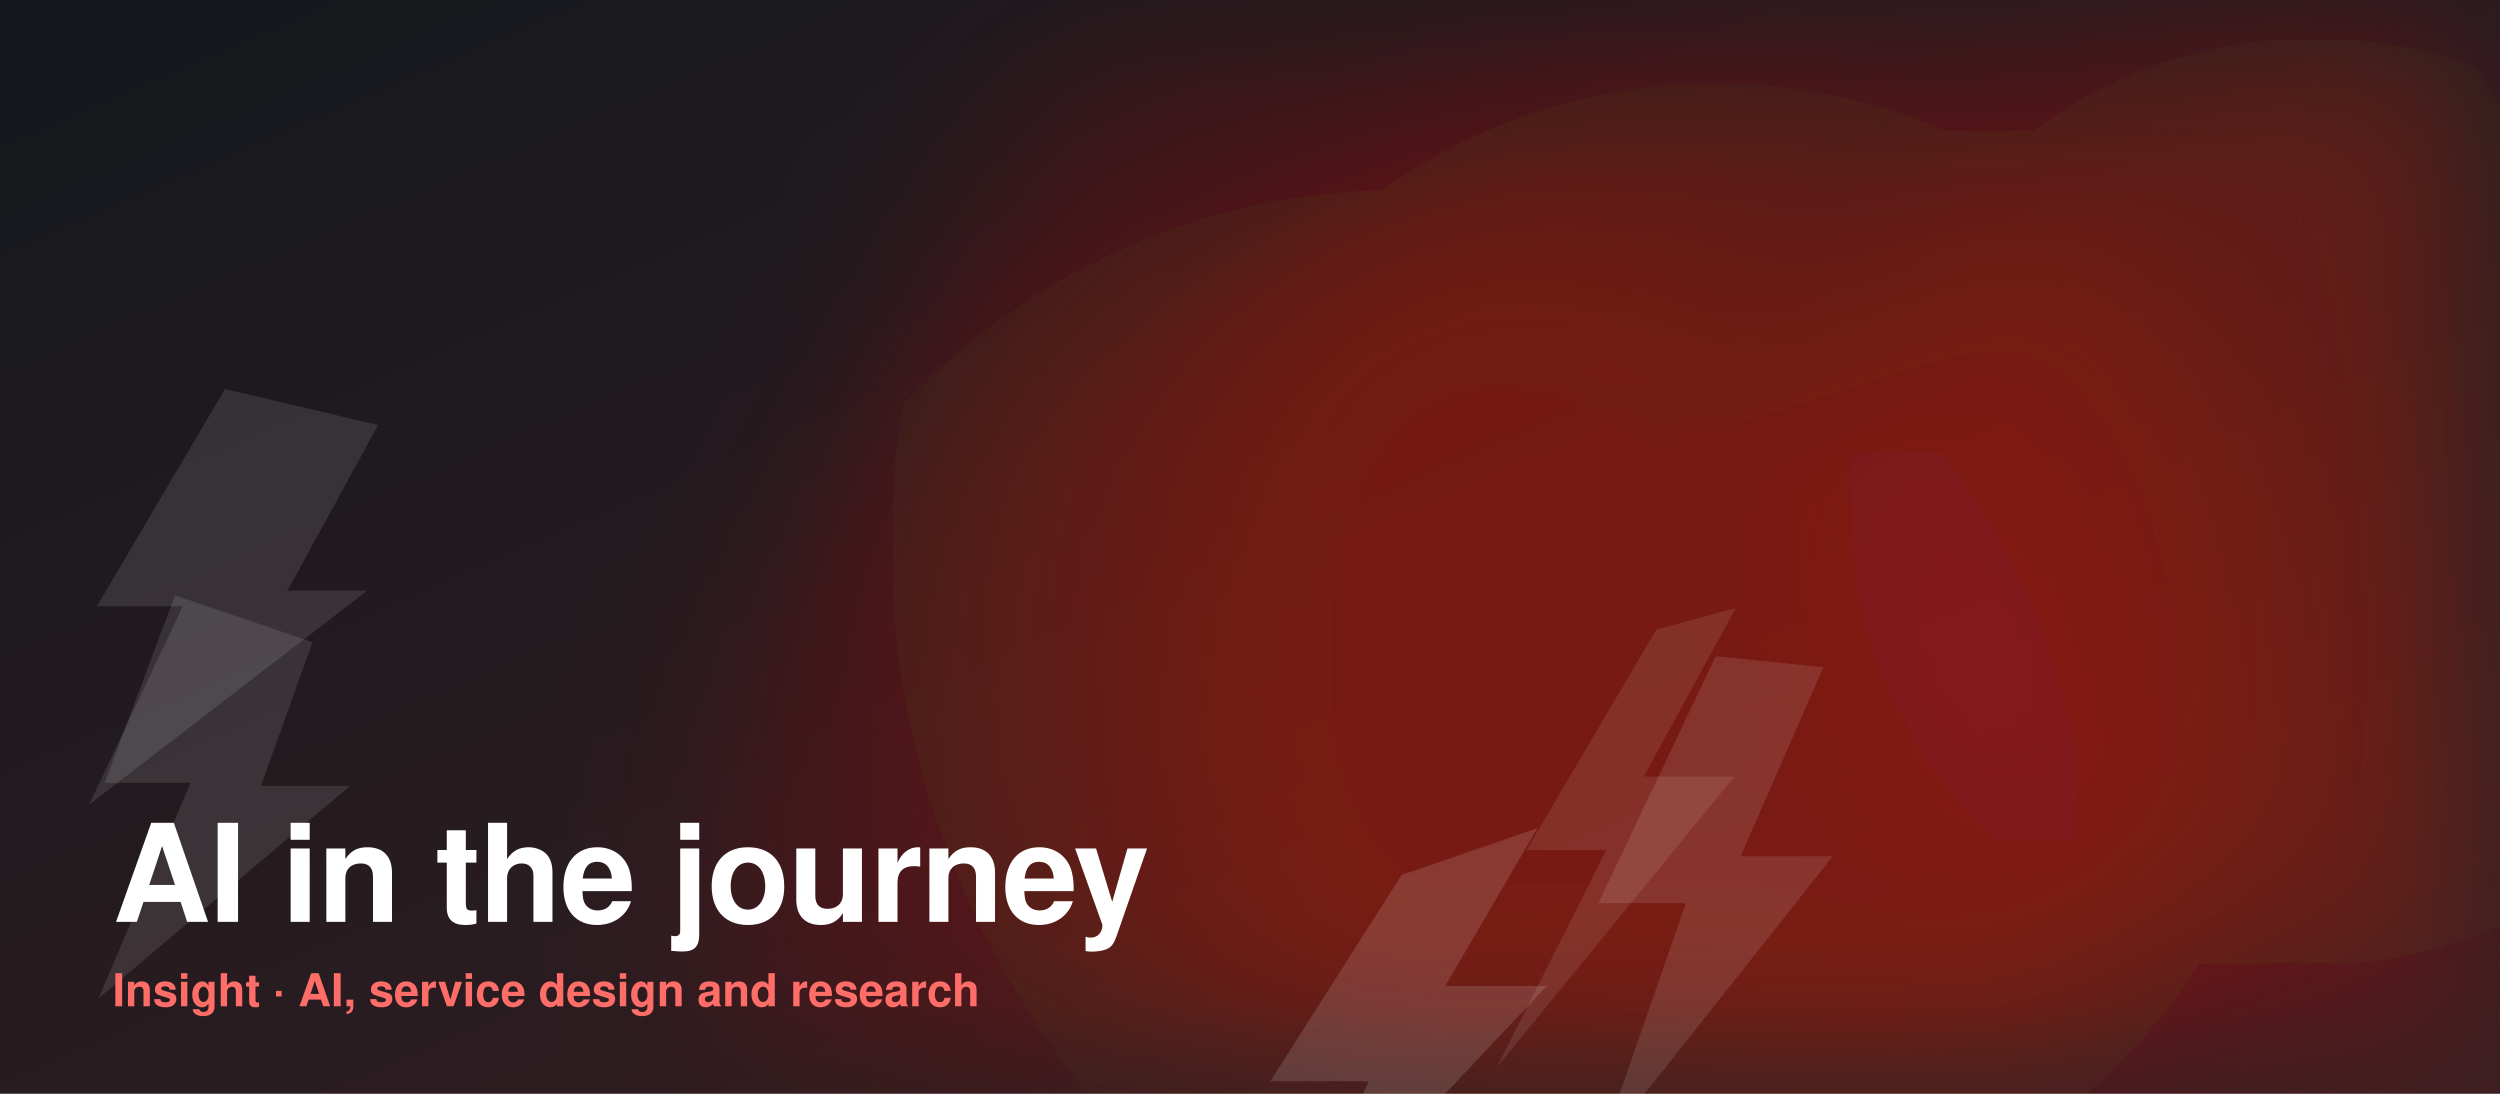
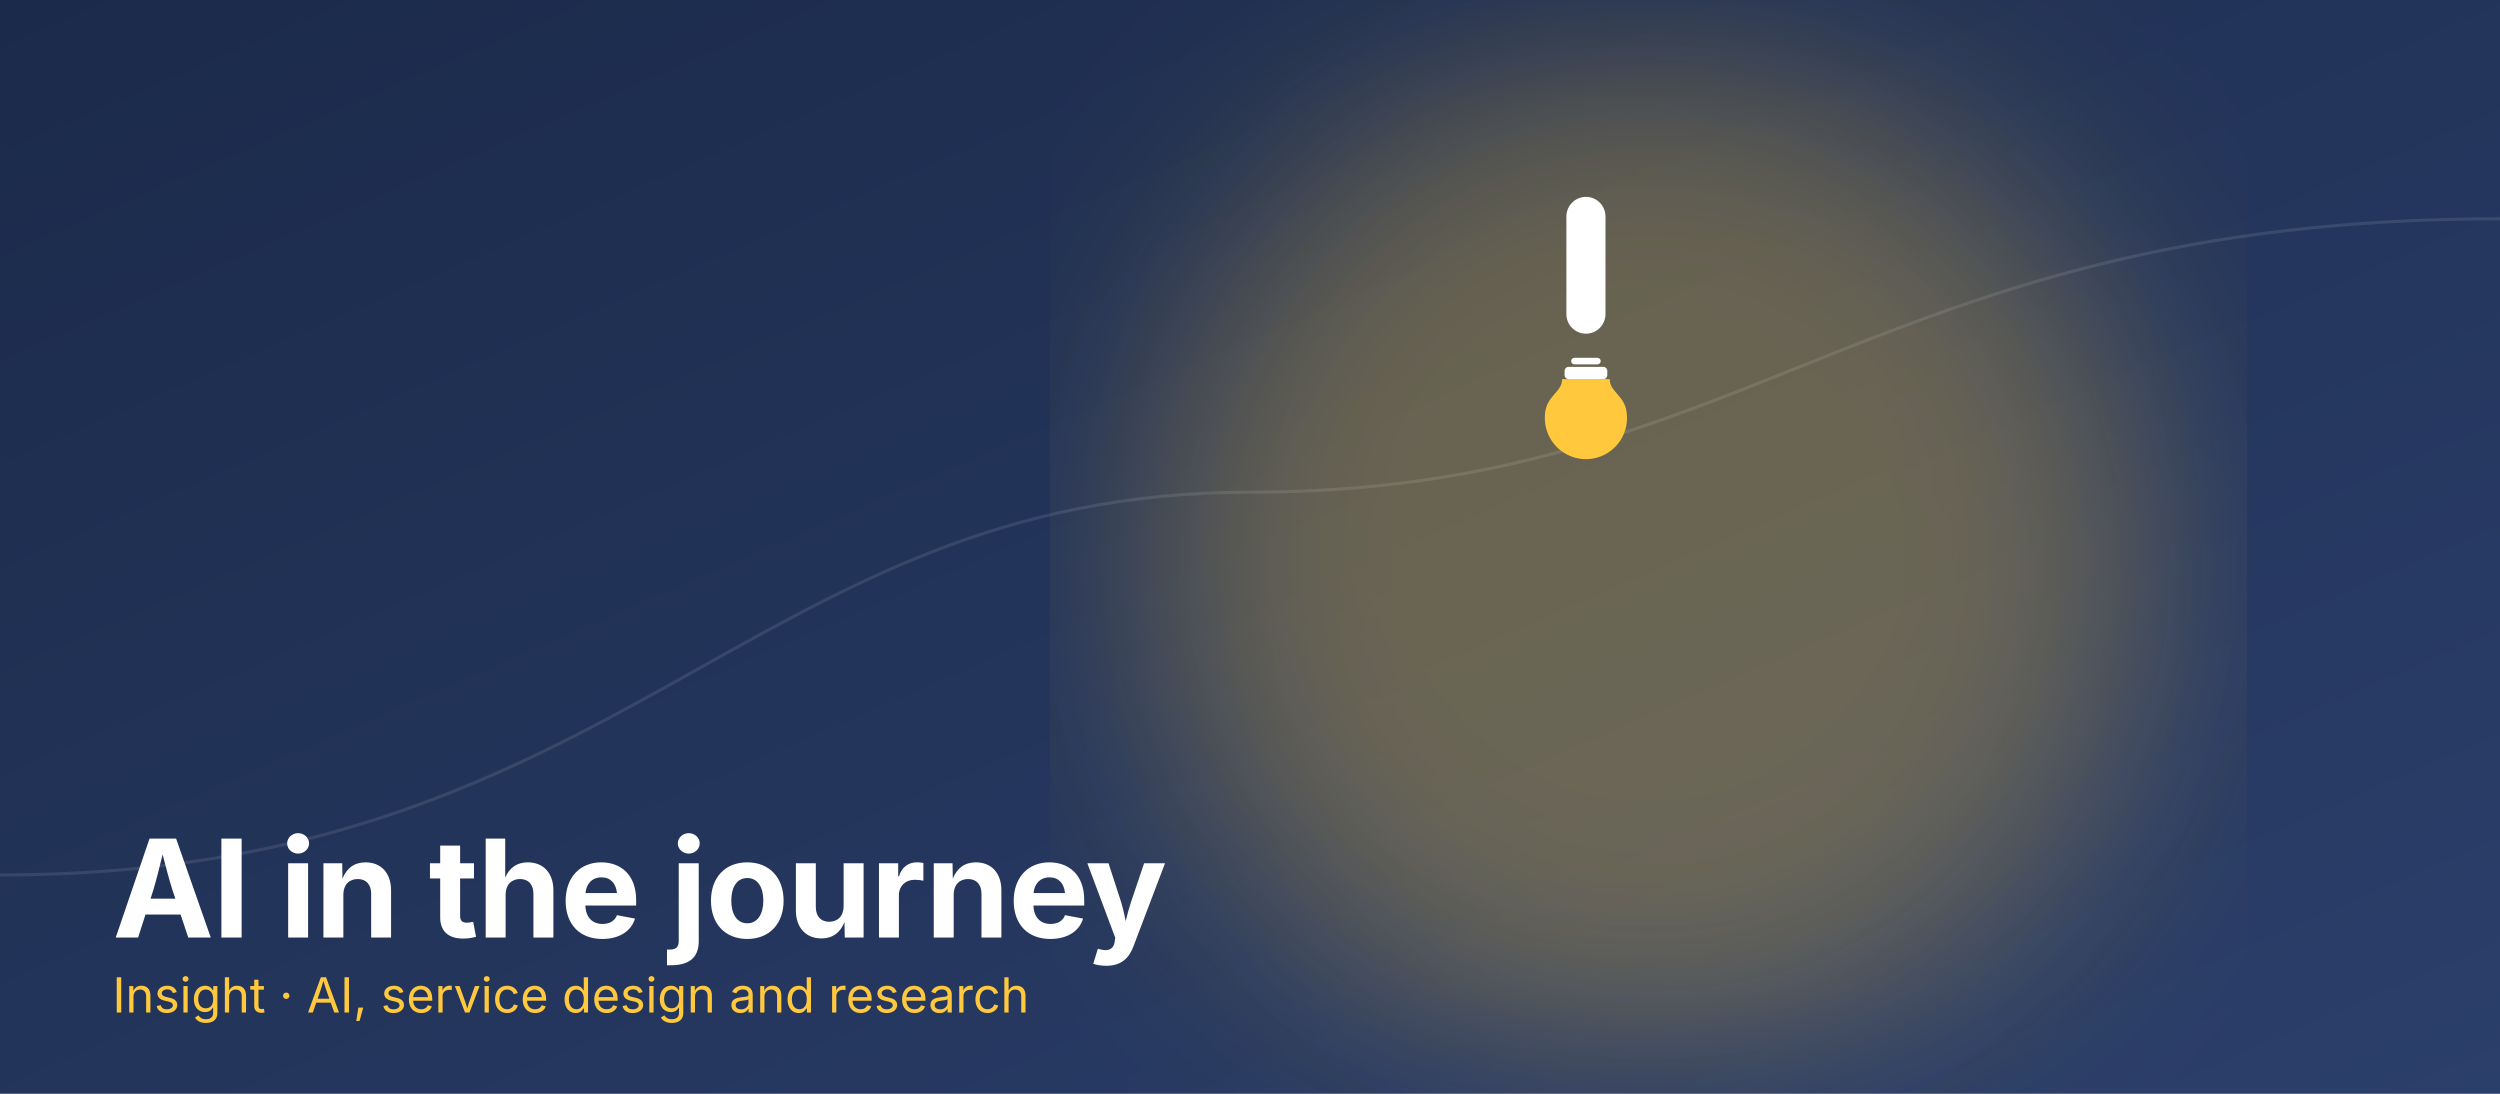
<svg xmlns="http://www.w3.org/2000/svg" width="1600" height="700" viewBox="0 0 1600 700">
  <defs>
    <linearGradient id="g" x1="0" y1="0" x2="1" y2="1">
-       <stop offset="0" stop-color="#14181D" />
-       <stop offset="1" stop-color="#3a1f22" />
+       <stop offset="0" stop-color="#1B2A4A" />
+       <stop offset="1" stop-color="#2B3F6B" />
    </linearGradient>
    <filter id="b">
-       <feGaussianBlur stdDeviation="60" />
+       <feGaussianBlur stdDeviation="70" />
    </filter>
  </defs>
  <rect width="1600" height="700" fill="url(#g)" />
  <g filter="url(#b)">
-     <circle cx="1098" cy="420" r="366" fill="#E4130E" opacity="0.180" />
-     <circle cx="897" cy="560" r="438" fill="#E4130E" opacity="0.150" />
-     <circle cx="1123" cy="348" r="552" fill="#E4130E" opacity="0.146" />
-     <circle cx="1480" cy="321" r="296" fill="#E4130E" opacity="0.167" />
+     <circle cx="1055" cy="356" r="319" fill="#FFC83D" opacity=".32" />
  </g>
-   <path d="M112 381 l-45 120 h55 l-59 138 l161 -136 h-57 l33 -92 z" fill="#fff" opacity="0.106" />
-   <path d="M144 249 l-82 139 h55 l-60 127 l178 -137 h-51 l58 -106 z" fill="#fff" opacity="0.109" />
-   <path d="M1060 403 l-83 141 h51 l-70 139 l152 -186 h-58 l59 -108 z" fill="#fff" opacity="0.096" />
-   <path d="M1098 420 l-75 158 h56 l-55 158 l149 -188 h-59 l53 -121 z" fill="#fff" opacity="0.110" />
-   <path d="M897 560 l-84 132 h63 l-53 116 l167 -177 h-65 l59 -101 z" fill="#fff" opacity="0.133" />
-   <g font-family="Manrope, Helvetica, Arial, sans-serif" fill="#fff">
-     <text x="72" y="590" font-size="87" font-weight="800" letter-spacing="-1">AI in the journey</text>
-     <text x="72" y="644" font-size="29" font-weight="600" fill="#ff6d69">Insight · AI, service design and research</text>
+   <g stroke="#fff" stroke-opacity=".10" stroke-width="2" fill="none">
+     <path d="M0 560 C 400 560 480 315 800 315 S 1200 140 1600 140" />
+   </g>
+   <g transform="translate(1015 126) scale(2.19) translate(-358.92 0)">
+     <rect x="353.21" y="0" width="11.42" height="39.98" rx="5.71" fill="#fff" />
+     <path d="M351.96 53.26 c0 4.08 -5.04 4.80 -5.04 11.04 a12.00 12.00 0 1 0 23.99 0 c0 -6.24 -5.04 -6.96 -5.04 -11.04z" fill="#FFC83D" />
+     <rect x="352.68" y="49.67" width="12.48" height="3.60" rx="1.20" fill="#fff" />
+     <rect x="354.60" y="47.03" width="8.64" height="1.92" rx="0.96" fill="#fff" />
+   </g>
+   <g font-family="Helvetica Neue, Inter, Arial, sans-serif" fill="#fff">
+     <text x="72" y="600" font-size="87" font-weight="700" letter-spacing="-1">AI in the journey</text>
+     <text x="72" y="648" font-size="31" fill="#FFC83D">Insight · AI, service design and research</text>
  </g>
</svg>
